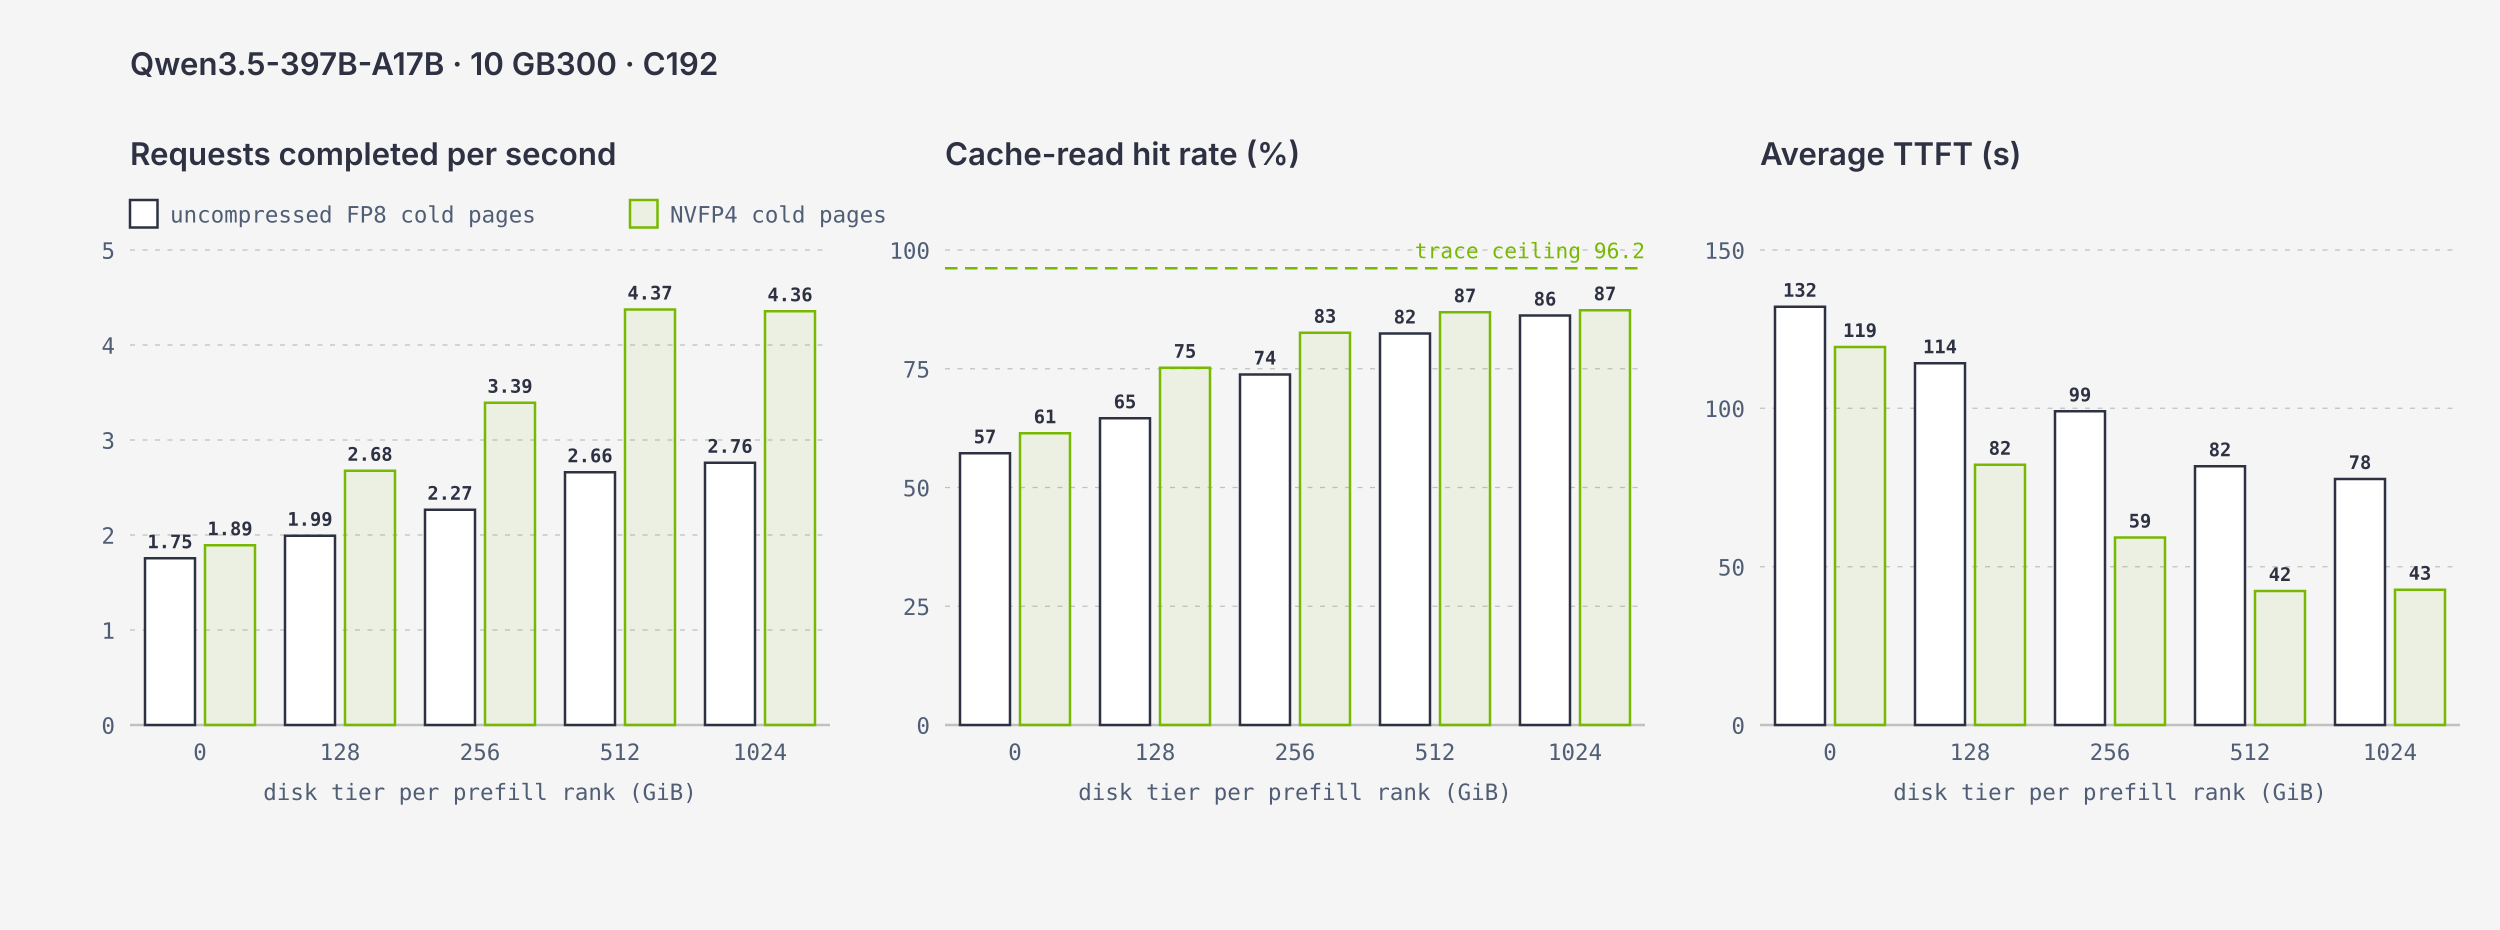
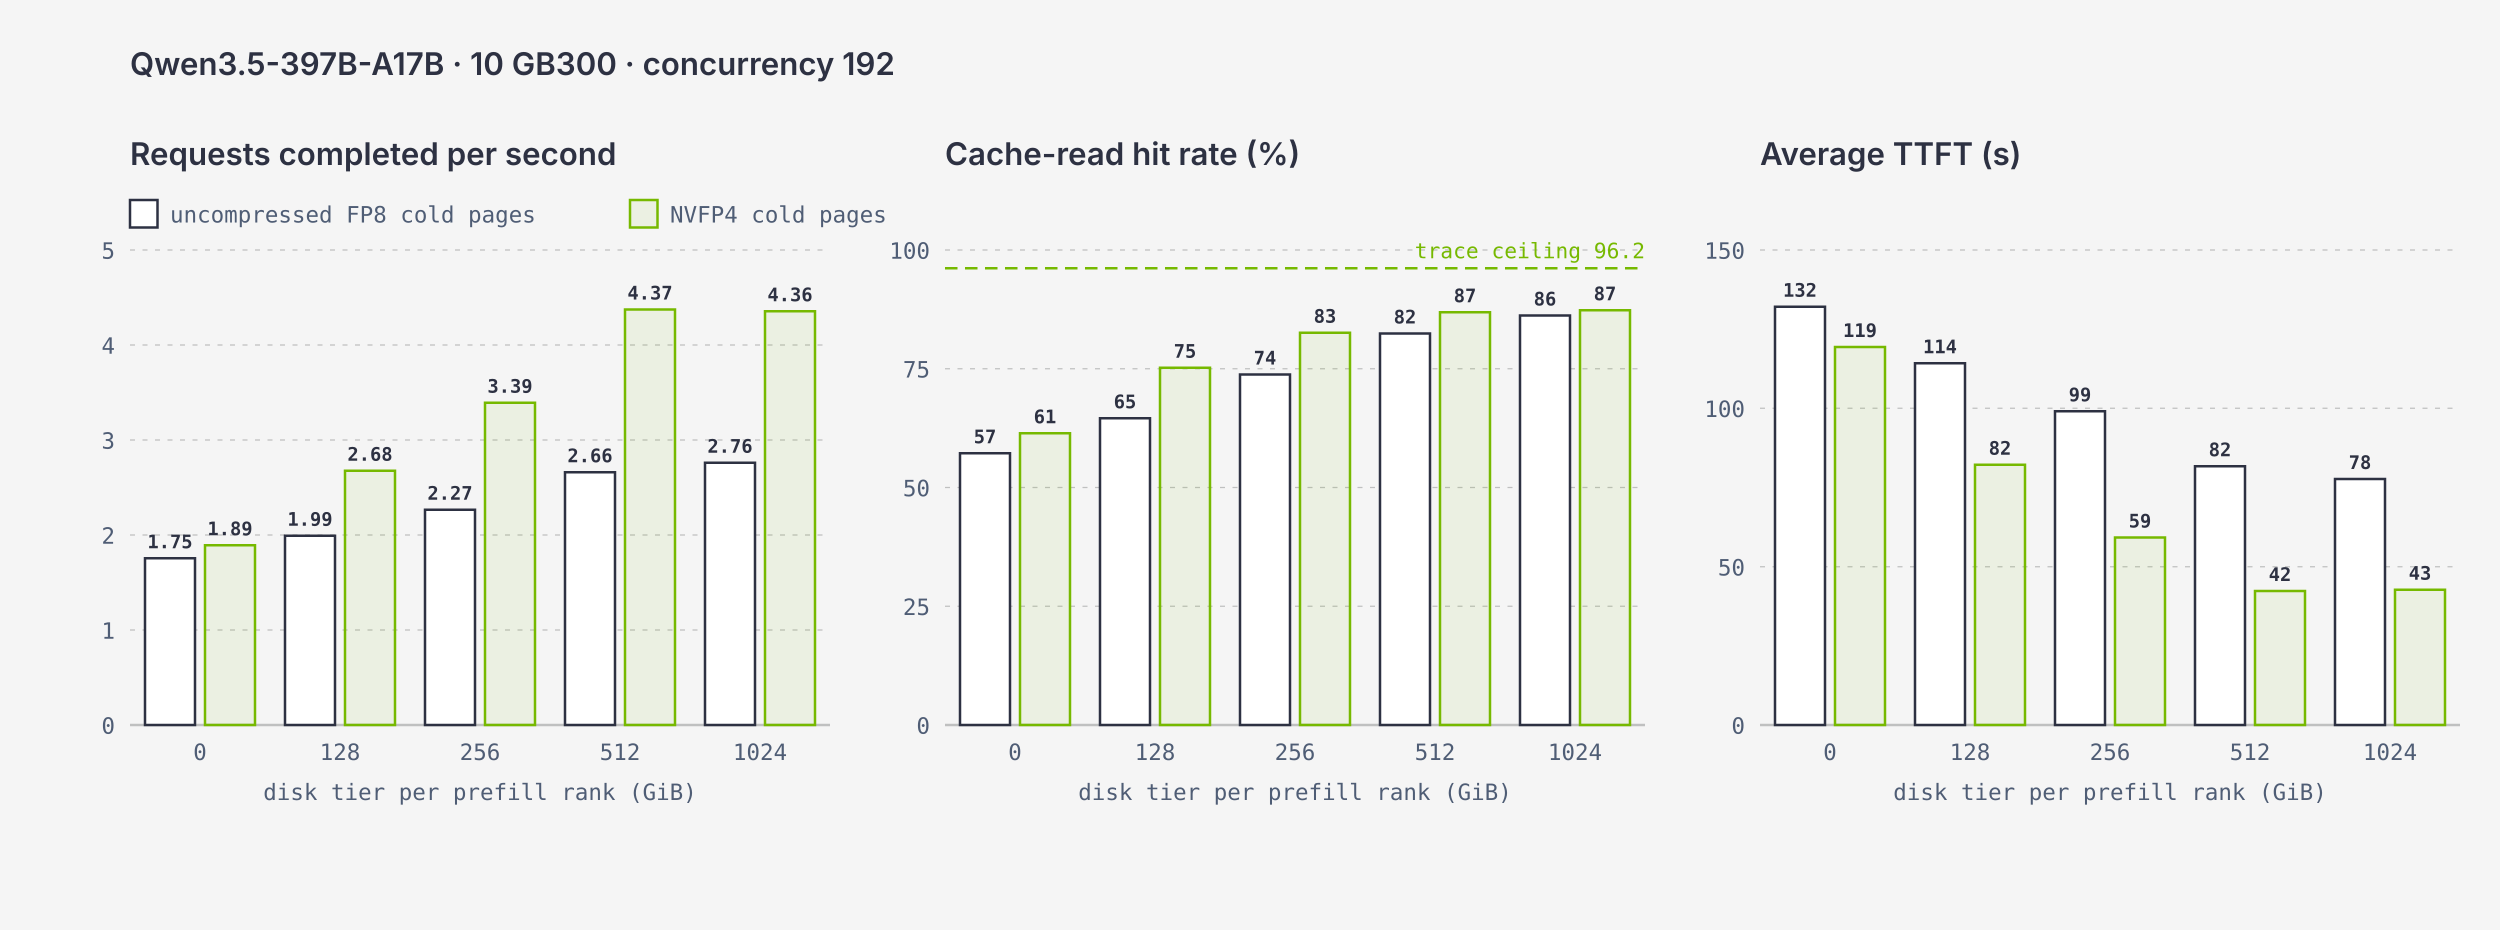
<svg xmlns="http://www.w3.org/2000/svg" viewBox="0 0 1000 372" width="1000" height="372">
  <defs>
    <marker id="ah" markerWidth="8" markerHeight="8" refX="7" refY="4" orient="auto" markerUnits="userSpaceOnUse">
      <path d="M0,0.5 L7,4 L0,7.5" fill="none" stroke="#4f5d75" stroke-width="1" />
    </marker>
  </defs>
  <rect width="1000" height="372" fill="#f5f5f5" />
-   <text x="52.0" y="30.0" font-family="'Geist','Inter',system-ui,-apple-system,'Segoe UI',sans-serif" font-size="12.5" font-weight="600" fill="#2d3142" text-anchor="start">Qwen3.5-397B-A17B · 10 GB300 · C192</text>
+   <text x="52.0" y="30.0" font-family="'Geist','Inter',system-ui,-apple-system,'Segoe UI',sans-serif" font-size="12.5" font-weight="600" fill="#2d3142" text-anchor="start">Qwen3.5-397B-A17B · 10 GB300 · concurrency 192</text>
  <text x="52.0" y="66.0" font-family="'Geist','Inter',system-ui,-apple-system,'Segoe UI',sans-serif" font-size="12.5" font-weight="600" fill="#2d3142" text-anchor="start">Requests completed per second</text>
  <line x1="52" y1="290.0" x2="332" y2="290.0" stroke="#bfc0c0" stroke-width="1" />
  <text x="46.0" y="293.5" font-family="'Geist Mono','SFMono-Regular',Menlo,Consolas,monospace" font-size="9" font-weight="500" fill="#4f5d75" text-anchor="end">0</text>
  <line x1="52" y1="252.0" x2="332" y2="252.0" stroke="#bfc0c0" stroke-width="0.5" stroke-dasharray="2,3" />
  <text x="46.0" y="255.5" font-family="'Geist Mono','SFMono-Regular',Menlo,Consolas,monospace" font-size="9" font-weight="500" fill="#4f5d75" text-anchor="end">1</text>
  <line x1="52" y1="214.0" x2="332" y2="214.0" stroke="#bfc0c0" stroke-width="0.5" stroke-dasharray="2,3" />
  <text x="46.0" y="217.5" font-family="'Geist Mono','SFMono-Regular',Menlo,Consolas,monospace" font-size="9" font-weight="500" fill="#4f5d75" text-anchor="end">2</text>
  <line x1="52" y1="176.0" x2="332" y2="176.0" stroke="#bfc0c0" stroke-width="0.5" stroke-dasharray="2,3" />
  <text x="46.0" y="179.5" font-family="'Geist Mono','SFMono-Regular',Menlo,Consolas,monospace" font-size="9" font-weight="500" fill="#4f5d75" text-anchor="end">3</text>
  <line x1="52" y1="138.0" x2="332" y2="138.0" stroke="#bfc0c0" stroke-width="0.5" stroke-dasharray="2,3" />
  <text x="46.0" y="141.5" font-family="'Geist Mono','SFMono-Regular',Menlo,Consolas,monospace" font-size="9" font-weight="500" fill="#4f5d75" text-anchor="end">4</text>
  <line x1="52" y1="100.0" x2="332" y2="100.0" stroke="#bfc0c0" stroke-width="0.5" stroke-dasharray="2,3" />
  <text x="46.0" y="103.5" font-family="'Geist Mono','SFMono-Regular',Menlo,Consolas,monospace" font-size="9" font-weight="500" fill="#4f5d75" text-anchor="end">5</text>
  <rect x="58.0" y="223.3" width="20" height="66.7" fill="#ffffff" stroke="#2d3142" stroke-width="1" />
  <text x="68.0" y="219.3" font-family="'Geist Mono','SFMono-Regular',Menlo,Consolas,monospace" font-size="7.5" font-weight="600" fill="#2d3142" text-anchor="middle">1.75</text>
  <rect x="82.0" y="218.1" width="20" height="71.9" fill="rgba(118,185,0,0.08)" stroke="#76B900" stroke-width="1" />
  <text x="92.0" y="214.1" font-family="'Geist Mono','SFMono-Regular',Menlo,Consolas,monospace" font-size="7.5" font-weight="600" fill="#2d3142" text-anchor="middle">1.89</text>
  <text x="80.0" y="304.0" font-family="'Geist Mono','SFMono-Regular',Menlo,Consolas,monospace" font-size="9" font-weight="500" fill="#4f5d75" text-anchor="middle">0</text>
  <rect x="114.0" y="214.3" width="20" height="75.7" fill="#ffffff" stroke="#2d3142" stroke-width="1" />
  <text x="124.0" y="210.3" font-family="'Geist Mono','SFMono-Regular',Menlo,Consolas,monospace" font-size="7.5" font-weight="600" fill="#2d3142" text-anchor="middle">1.99</text>
  <rect x="138.0" y="188.3" width="20" height="101.7" fill="rgba(118,185,0,0.08)" stroke="#76B900" stroke-width="1" />
  <text x="148.0" y="184.3" font-family="'Geist Mono','SFMono-Regular',Menlo,Consolas,monospace" font-size="7.5" font-weight="600" fill="#2d3142" text-anchor="middle">2.68</text>
  <text x="136.0" y="304.0" font-family="'Geist Mono','SFMono-Regular',Menlo,Consolas,monospace" font-size="9" font-weight="500" fill="#4f5d75" text-anchor="middle">128</text>
  <rect x="170.0" y="203.9" width="20" height="86.1" fill="#ffffff" stroke="#2d3142" stroke-width="1" />
  <text x="180.0" y="199.9" font-family="'Geist Mono','SFMono-Regular',Menlo,Consolas,monospace" font-size="7.5" font-weight="600" fill="#2d3142" text-anchor="middle">2.27</text>
  <rect x="194.0" y="161.1" width="20" height="128.9" fill="rgba(118,185,0,0.08)" stroke="#76B900" stroke-width="1" />
  <text x="204.0" y="157.1" font-family="'Geist Mono','SFMono-Regular',Menlo,Consolas,monospace" font-size="7.5" font-weight="600" fill="#2d3142" text-anchor="middle">3.39</text>
  <text x="192.0" y="304.0" font-family="'Geist Mono','SFMono-Regular',Menlo,Consolas,monospace" font-size="9" font-weight="500" fill="#4f5d75" text-anchor="middle">256</text>
  <rect x="226.0" y="188.9" width="20" height="101.1" fill="#ffffff" stroke="#2d3142" stroke-width="1" />
  <text x="236.0" y="184.9" font-family="'Geist Mono','SFMono-Regular',Menlo,Consolas,monospace" font-size="7.5" font-weight="600" fill="#2d3142" text-anchor="middle">2.66</text>
  <rect x="250.0" y="123.8" width="20" height="166.2" fill="rgba(118,185,0,0.08)" stroke="#76B900" stroke-width="1" />
  <text x="260.0" y="119.8" font-family="'Geist Mono','SFMono-Regular',Menlo,Consolas,monospace" font-size="7.5" font-weight="600" fill="#2d3142" text-anchor="middle">4.37</text>
  <text x="248.0" y="304.0" font-family="'Geist Mono','SFMono-Regular',Menlo,Consolas,monospace" font-size="9" font-weight="500" fill="#4f5d75" text-anchor="middle">512</text>
  <rect x="282.0" y="185.1" width="20" height="104.9" fill="#ffffff" stroke="#2d3142" stroke-width="1" />
  <text x="292.0" y="181.1" font-family="'Geist Mono','SFMono-Regular',Menlo,Consolas,monospace" font-size="7.5" font-weight="600" fill="#2d3142" text-anchor="middle">2.76</text>
  <rect x="306.0" y="124.5" width="20" height="165.5" fill="rgba(118,185,0,0.08)" stroke="#76B900" stroke-width="1" />
  <text x="316.0" y="120.5" font-family="'Geist Mono','SFMono-Regular',Menlo,Consolas,monospace" font-size="7.5" font-weight="600" fill="#2d3142" text-anchor="middle">4.36</text>
  <text x="304.0" y="304.0" font-family="'Geist Mono','SFMono-Regular',Menlo,Consolas,monospace" font-size="9" font-weight="500" fill="#4f5d75" text-anchor="middle">1024</text>
  <text x="192.0" y="320.0" font-family="'Geist Mono','SFMono-Regular',Menlo,Consolas,monospace" font-size="9" font-weight="500" fill="#4f5d75" text-anchor="middle">disk tier per prefill rank (GiB)</text>
  <text x="378.0" y="66.0" font-family="'Geist','Inter',system-ui,-apple-system,'Segoe UI',sans-serif" font-size="12.5" font-weight="600" fill="#2d3142" text-anchor="start">Cache-read hit rate (%)</text>
  <line x1="378" y1="290.0" x2="658" y2="290.0" stroke="#bfc0c0" stroke-width="1" />
  <text x="372.0" y="293.5" font-family="'Geist Mono','SFMono-Regular',Menlo,Consolas,monospace" font-size="9" font-weight="500" fill="#4f5d75" text-anchor="end">0</text>
  <line x1="378" y1="242.5" x2="658" y2="242.5" stroke="#bfc0c0" stroke-width="0.5" stroke-dasharray="2,3" />
  <text x="372.0" y="246.0" font-family="'Geist Mono','SFMono-Regular',Menlo,Consolas,monospace" font-size="9" font-weight="500" fill="#4f5d75" text-anchor="end">25</text>
  <line x1="378" y1="195.0" x2="658" y2="195.0" stroke="#bfc0c0" stroke-width="0.5" stroke-dasharray="2,3" />
  <text x="372.0" y="198.5" font-family="'Geist Mono','SFMono-Regular',Menlo,Consolas,monospace" font-size="9" font-weight="500" fill="#4f5d75" text-anchor="end">50</text>
  <line x1="378" y1="147.5" x2="658" y2="147.5" stroke="#bfc0c0" stroke-width="0.5" stroke-dasharray="2,3" />
  <text x="372.0" y="151.0" font-family="'Geist Mono','SFMono-Regular',Menlo,Consolas,monospace" font-size="9" font-weight="500" fill="#4f5d75" text-anchor="end">75</text>
  <line x1="378" y1="100.0" x2="658" y2="100.0" stroke="#bfc0c0" stroke-width="0.5" stroke-dasharray="2,3" />
  <text x="372.0" y="103.5" font-family="'Geist Mono','SFMono-Regular',Menlo,Consolas,monospace" font-size="9" font-weight="500" fill="#4f5d75" text-anchor="end">100</text>
  <line x1="378" y1="107.3" x2="658" y2="107.3" stroke="#76B900" stroke-width="1" stroke-dasharray="5,3" />
  <text x="658.0" y="103.3" font-family="'Geist Mono','SFMono-Regular',Menlo,Consolas,monospace" font-size="8.5" font-weight="500" fill="#76B900" text-anchor="end">trace ceiling 96.2</text>
  <rect x="384.0" y="181.3" width="20" height="108.7" fill="#ffffff" stroke="#2d3142" stroke-width="1" />
  <text x="394.0" y="177.3" font-family="'Geist Mono','SFMono-Regular',Menlo,Consolas,monospace" font-size="7.5" font-weight="600" fill="#2d3142" text-anchor="middle">57</text>
  <rect x="408.0" y="173.3" width="20" height="116.7" fill="rgba(118,185,0,0.08)" stroke="#76B900" stroke-width="1" />
  <text x="418.0" y="169.3" font-family="'Geist Mono','SFMono-Regular',Menlo,Consolas,monospace" font-size="7.5" font-weight="600" fill="#2d3142" text-anchor="middle">61</text>
  <text x="406.0" y="304.0" font-family="'Geist Mono','SFMono-Regular',Menlo,Consolas,monospace" font-size="9" font-weight="500" fill="#4f5d75" text-anchor="middle">0</text>
  <rect x="440.0" y="167.3" width="20" height="122.7" fill="#ffffff" stroke="#2d3142" stroke-width="1" />
  <text x="450.0" y="163.3" font-family="'Geist Mono','SFMono-Regular',Menlo,Consolas,monospace" font-size="7.5" font-weight="600" fill="#2d3142" text-anchor="middle">65</text>
  <rect x="464.0" y="147.1" width="20" height="142.9" fill="rgba(118,185,0,0.08)" stroke="#76B900" stroke-width="1" />
  <text x="474.0" y="143.1" font-family="'Geist Mono','SFMono-Regular',Menlo,Consolas,monospace" font-size="7.5" font-weight="600" fill="#2d3142" text-anchor="middle">75</text>
  <text x="462.0" y="304.0" font-family="'Geist Mono','SFMono-Regular',Menlo,Consolas,monospace" font-size="9" font-weight="500" fill="#4f5d75" text-anchor="middle">128</text>
  <rect x="496.0" y="149.8" width="20" height="140.2" fill="#ffffff" stroke="#2d3142" stroke-width="1" />
  <text x="506.0" y="145.8" font-family="'Geist Mono','SFMono-Regular',Menlo,Consolas,monospace" font-size="7.5" font-weight="600" fill="#2d3142" text-anchor="middle">74</text>
  <rect x="520.0" y="133.1" width="20" height="156.9" fill="rgba(118,185,0,0.08)" stroke="#76B900" stroke-width="1" />
  <text x="530.0" y="129.1" font-family="'Geist Mono','SFMono-Regular',Menlo,Consolas,monospace" font-size="7.5" font-weight="600" fill="#2d3142" text-anchor="middle">83</text>
  <text x="518.0" y="304.0" font-family="'Geist Mono','SFMono-Regular',Menlo,Consolas,monospace" font-size="9" font-weight="500" fill="#4f5d75" text-anchor="middle">256</text>
  <rect x="552.0" y="133.4" width="20" height="156.6" fill="#ffffff" stroke="#2d3142" stroke-width="1" />
  <text x="562.0" y="129.4" font-family="'Geist Mono','SFMono-Regular',Menlo,Consolas,monospace" font-size="7.5" font-weight="600" fill="#2d3142" text-anchor="middle">82</text>
  <rect x="576.0" y="124.9" width="20" height="165.1" fill="rgba(118,185,0,0.08)" stroke="#76B900" stroke-width="1" />
  <text x="586.0" y="120.9" font-family="'Geist Mono','SFMono-Regular',Menlo,Consolas,monospace" font-size="7.5" font-weight="600" fill="#2d3142" text-anchor="middle">87</text>
  <text x="574.0" y="304.0" font-family="'Geist Mono','SFMono-Regular',Menlo,Consolas,monospace" font-size="9" font-weight="500" fill="#4f5d75" text-anchor="middle">512</text>
  <rect x="608.0" y="126.2" width="20" height="163.8" fill="#ffffff" stroke="#2d3142" stroke-width="1" />
  <text x="618.0" y="122.2" font-family="'Geist Mono','SFMono-Regular',Menlo,Consolas,monospace" font-size="7.5" font-weight="600" fill="#2d3142" text-anchor="middle">86</text>
  <rect x="632.0" y="124.1" width="20" height="165.9" fill="rgba(118,185,0,0.08)" stroke="#76B900" stroke-width="1" />
  <text x="642.0" y="120.1" font-family="'Geist Mono','SFMono-Regular',Menlo,Consolas,monospace" font-size="7.5" font-weight="600" fill="#2d3142" text-anchor="middle">87</text>
  <text x="630.0" y="304.0" font-family="'Geist Mono','SFMono-Regular',Menlo,Consolas,monospace" font-size="9" font-weight="500" fill="#4f5d75" text-anchor="middle">1024</text>
  <text x="518.0" y="320.0" font-family="'Geist Mono','SFMono-Regular',Menlo,Consolas,monospace" font-size="9" font-weight="500" fill="#4f5d75" text-anchor="middle">disk tier per prefill rank (GiB)</text>
  <text x="704.0" y="66.0" font-family="'Geist','Inter',system-ui,-apple-system,'Segoe UI',sans-serif" font-size="12.5" font-weight="600" fill="#2d3142" text-anchor="start">Average TTFT (s)</text>
  <line x1="704" y1="290.0" x2="984" y2="290.0" stroke="#bfc0c0" stroke-width="1" />
  <text x="698.0" y="293.5" font-family="'Geist Mono','SFMono-Regular',Menlo,Consolas,monospace" font-size="9" font-weight="500" fill="#4f5d75" text-anchor="end">0</text>
  <line x1="704" y1="226.7" x2="984" y2="226.7" stroke="#bfc0c0" stroke-width="0.5" stroke-dasharray="2,3" />
  <text x="698.0" y="230.2" font-family="'Geist Mono','SFMono-Regular',Menlo,Consolas,monospace" font-size="9" font-weight="500" fill="#4f5d75" text-anchor="end">50</text>
  <line x1="704" y1="163.3" x2="984" y2="163.3" stroke="#bfc0c0" stroke-width="0.5" stroke-dasharray="2,3" />
  <text x="698.0" y="166.8" font-family="'Geist Mono','SFMono-Regular',Menlo,Consolas,monospace" font-size="9" font-weight="500" fill="#4f5d75" text-anchor="end">100</text>
  <line x1="704" y1="100.0" x2="984" y2="100.0" stroke="#bfc0c0" stroke-width="0.5" stroke-dasharray="2,3" />
  <text x="698.0" y="103.5" font-family="'Geist Mono','SFMono-Regular',Menlo,Consolas,monospace" font-size="9" font-weight="500" fill="#4f5d75" text-anchor="end">150</text>
  <rect x="710.0" y="122.7" width="20" height="167.3" fill="#ffffff" stroke="#2d3142" stroke-width="1" />
  <text x="720.0" y="118.7" font-family="'Geist Mono','SFMono-Regular',Menlo,Consolas,monospace" font-size="7.5" font-weight="600" fill="#2d3142" text-anchor="middle">132</text>
  <rect x="734.0" y="138.8" width="20" height="151.2" fill="rgba(118,185,0,0.08)" stroke="#76B900" stroke-width="1" />
  <text x="744.0" y="134.8" font-family="'Geist Mono','SFMono-Regular',Menlo,Consolas,monospace" font-size="7.5" font-weight="600" fill="#2d3142" text-anchor="middle">119</text>
  <text x="732.0" y="304.0" font-family="'Geist Mono','SFMono-Regular',Menlo,Consolas,monospace" font-size="9" font-weight="500" fill="#4f5d75" text-anchor="middle">0</text>
  <rect x="766.0" y="145.3" width="20" height="144.7" fill="#ffffff" stroke="#2d3142" stroke-width="1" />
  <text x="776.0" y="141.3" font-family="'Geist Mono','SFMono-Regular',Menlo,Consolas,monospace" font-size="7.5" font-weight="600" fill="#2d3142" text-anchor="middle">114</text>
  <rect x="790.0" y="185.9" width="20" height="104.1" fill="rgba(118,185,0,0.08)" stroke="#76B900" stroke-width="1" />
  <text x="800.0" y="181.9" font-family="'Geist Mono','SFMono-Regular',Menlo,Consolas,monospace" font-size="7.5" font-weight="600" fill="#2d3142" text-anchor="middle">82</text>
  <text x="788.0" y="304.0" font-family="'Geist Mono','SFMono-Regular',Menlo,Consolas,monospace" font-size="9" font-weight="500" fill="#4f5d75" text-anchor="middle">128</text>
  <rect x="822.0" y="164.5" width="20" height="125.5" fill="#ffffff" stroke="#2d3142" stroke-width="1" />
  <text x="832.0" y="160.5" font-family="'Geist Mono','SFMono-Regular',Menlo,Consolas,monospace" font-size="7.5" font-weight="600" fill="#2d3142" text-anchor="middle">99</text>
  <rect x="846.0" y="215.0" width="20" height="75.0" fill="rgba(118,185,0,0.08)" stroke="#76B900" stroke-width="1" />
  <text x="856.0" y="211.0" font-family="'Geist Mono','SFMono-Regular',Menlo,Consolas,monospace" font-size="7.5" font-weight="600" fill="#2d3142" text-anchor="middle">59</text>
  <text x="844.0" y="304.0" font-family="'Geist Mono','SFMono-Regular',Menlo,Consolas,monospace" font-size="9" font-weight="500" fill="#4f5d75" text-anchor="middle">256</text>
  <rect x="878.0" y="186.5" width="20" height="103.5" fill="#ffffff" stroke="#2d3142" stroke-width="1" />
  <text x="888.0" y="182.5" font-family="'Geist Mono','SFMono-Regular',Menlo,Consolas,monospace" font-size="7.5" font-weight="600" fill="#2d3142" text-anchor="middle">82</text>
  <rect x="902.0" y="236.4" width="20" height="53.6" fill="rgba(118,185,0,0.08)" stroke="#76B900" stroke-width="1" />
  <text x="912.0" y="232.4" font-family="'Geist Mono','SFMono-Regular',Menlo,Consolas,monospace" font-size="7.5" font-weight="600" fill="#2d3142" text-anchor="middle">42</text>
  <text x="900.0" y="304.0" font-family="'Geist Mono','SFMono-Regular',Menlo,Consolas,monospace" font-size="9" font-weight="500" fill="#4f5d75" text-anchor="middle">512</text>
  <rect x="934.0" y="191.6" width="20" height="98.4" fill="#ffffff" stroke="#2d3142" stroke-width="1" />
  <text x="944.0" y="187.6" font-family="'Geist Mono','SFMono-Regular',Menlo,Consolas,monospace" font-size="7.5" font-weight="600" fill="#2d3142" text-anchor="middle">78</text>
  <rect x="958.0" y="235.9" width="20" height="54.1" fill="rgba(118,185,0,0.08)" stroke="#76B900" stroke-width="1" />
  <text x="968.0" y="231.9" font-family="'Geist Mono','SFMono-Regular',Menlo,Consolas,monospace" font-size="7.5" font-weight="600" fill="#2d3142" text-anchor="middle">43</text>
  <text x="956.0" y="304.0" font-family="'Geist Mono','SFMono-Regular',Menlo,Consolas,monospace" font-size="9" font-weight="500" fill="#4f5d75" text-anchor="middle">1024</text>
  <text x="844.0" y="320.0" font-family="'Geist Mono','SFMono-Regular',Menlo,Consolas,monospace" font-size="9" font-weight="500" fill="#4f5d75" text-anchor="middle">disk tier per prefill rank (GiB)</text>
  <rect x="52" y="80" width="11" height="11" fill="#ffffff" stroke="#2d3142" />
  <text x="68.0" y="89.0" font-family="'Geist Mono','SFMono-Regular',Menlo,Consolas,monospace" font-size="9" font-weight="500" fill="#4f5d75" text-anchor="start">uncompressed FP8 cold pages</text>
  <rect x="252" y="80" width="11" height="11" fill="rgba(118,185,0,0.08)" stroke="#76B900" />
  <text x="268.0" y="89.0" font-family="'Geist Mono','SFMono-Regular',Menlo,Consolas,monospace" font-size="9" font-weight="500" fill="#4f5d75" text-anchor="start">NVFP4 cold pages</text>
</svg>
